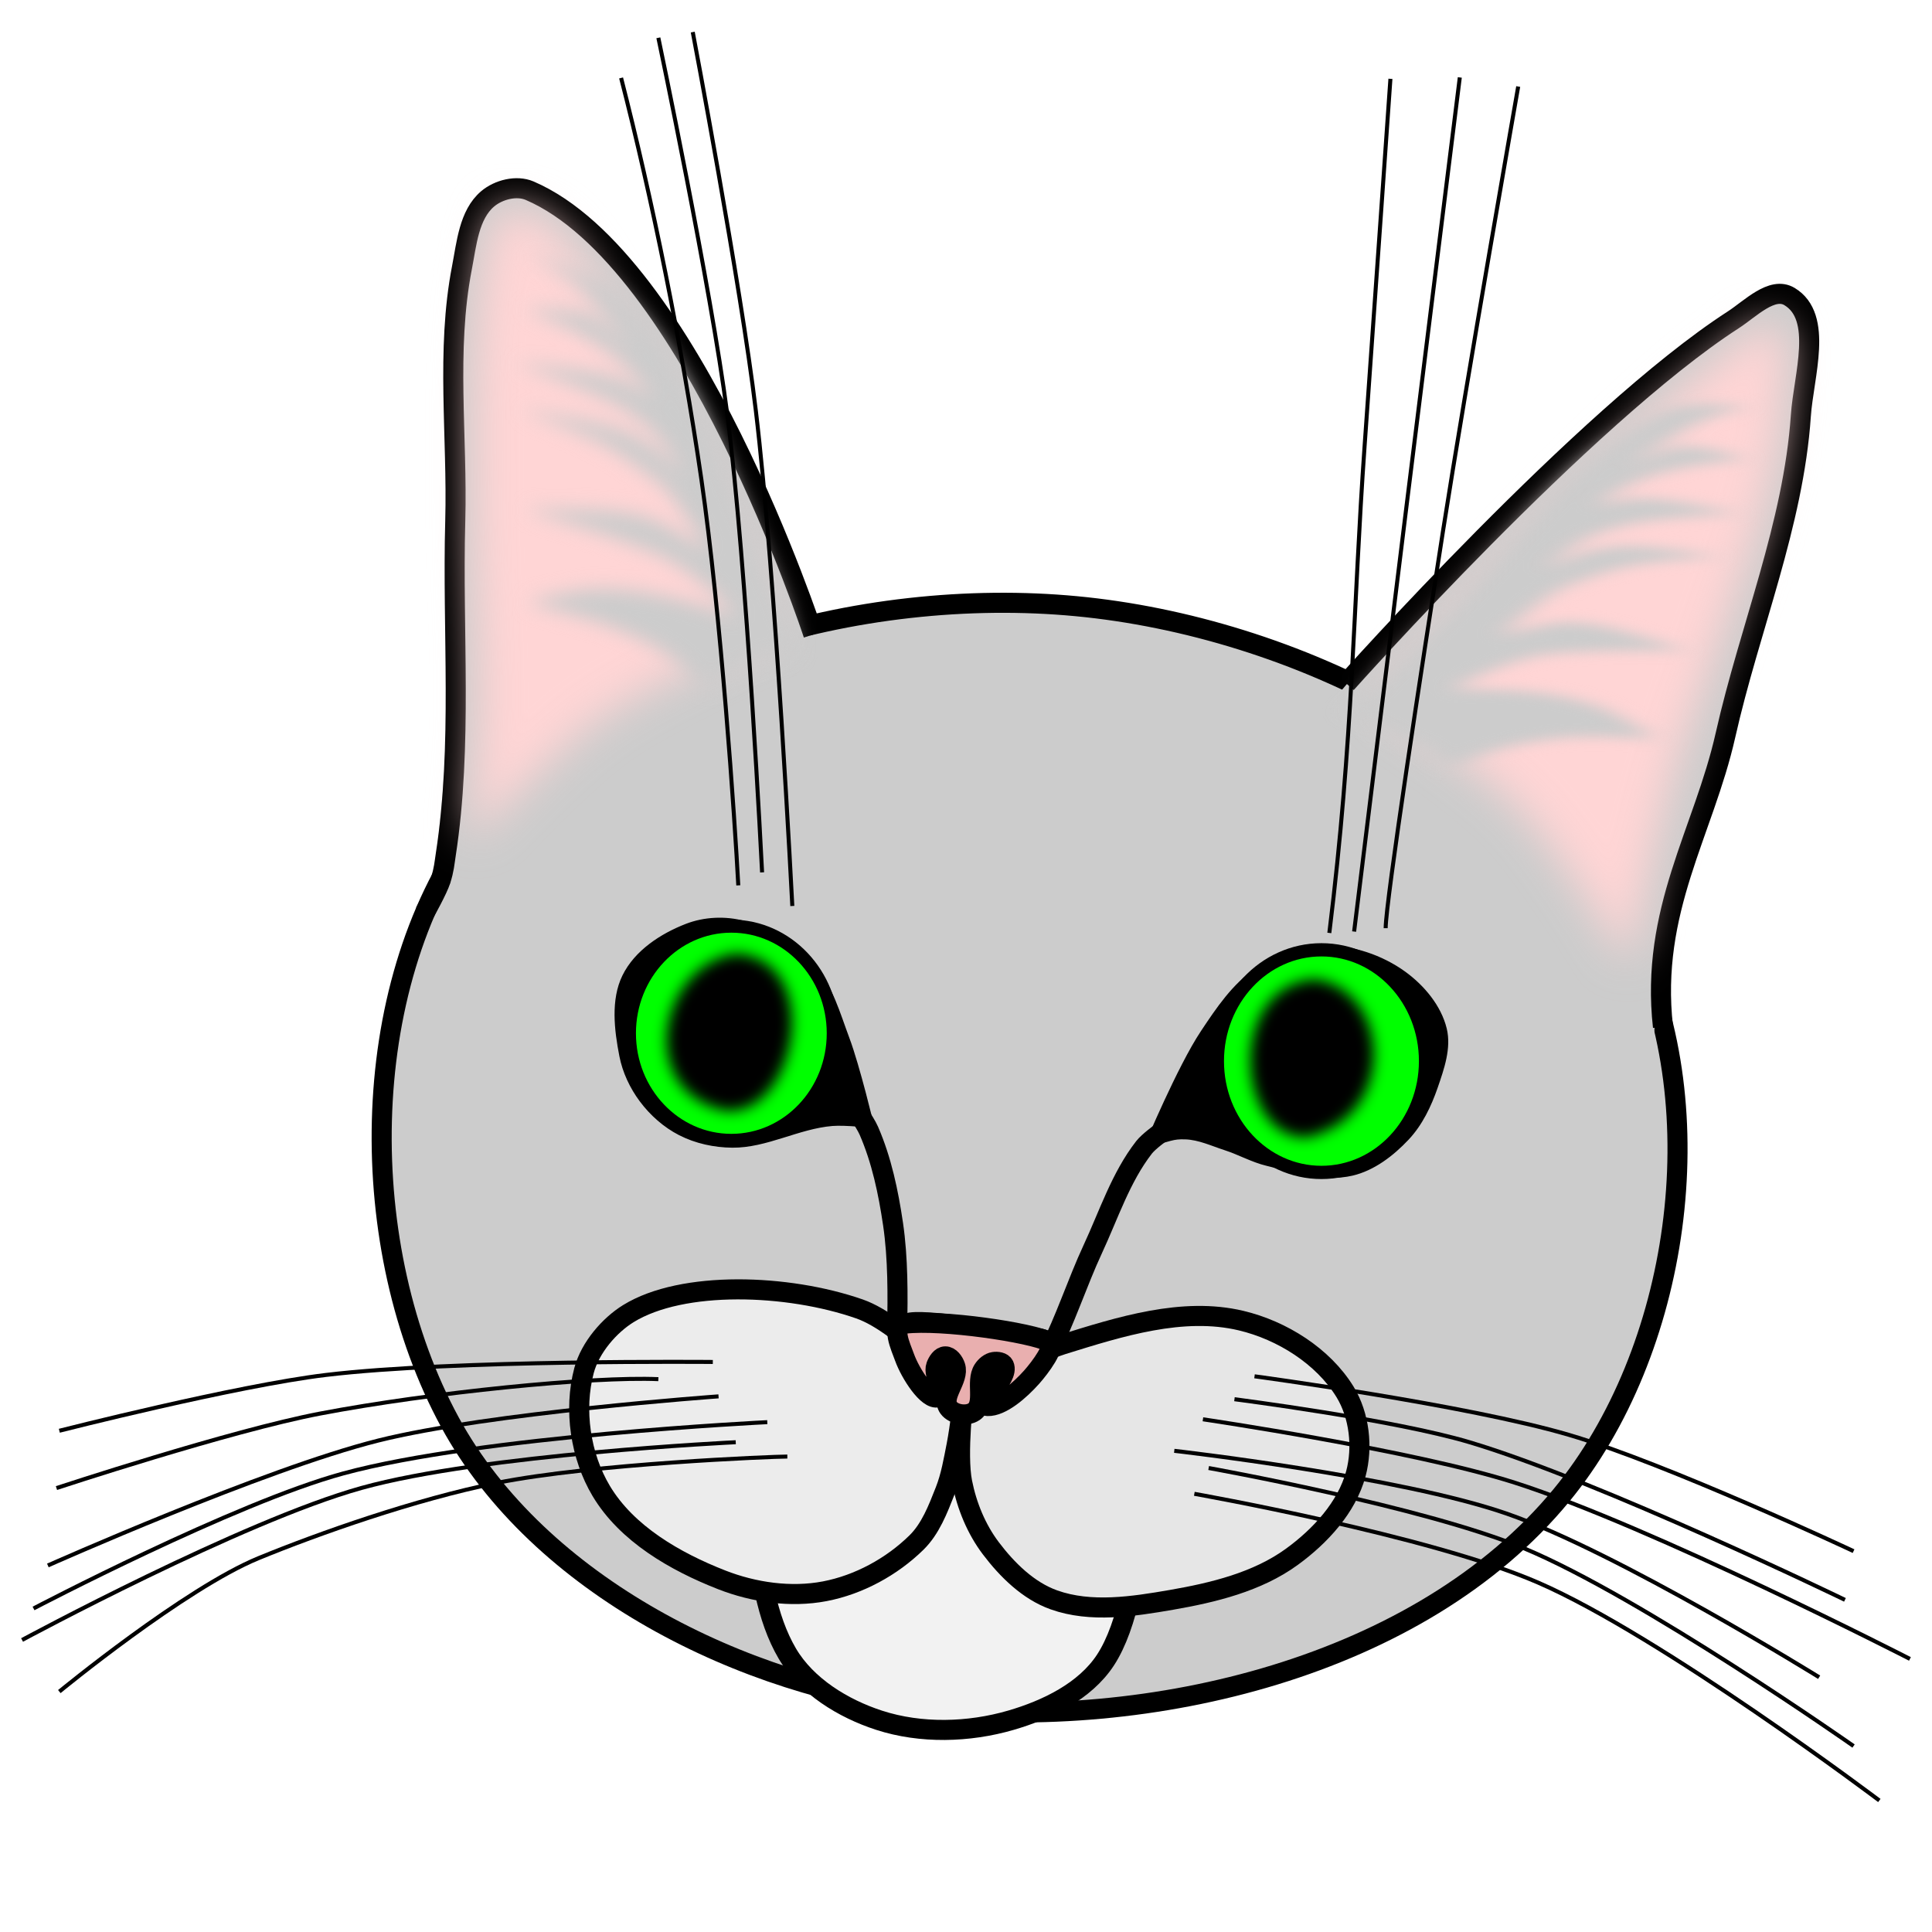
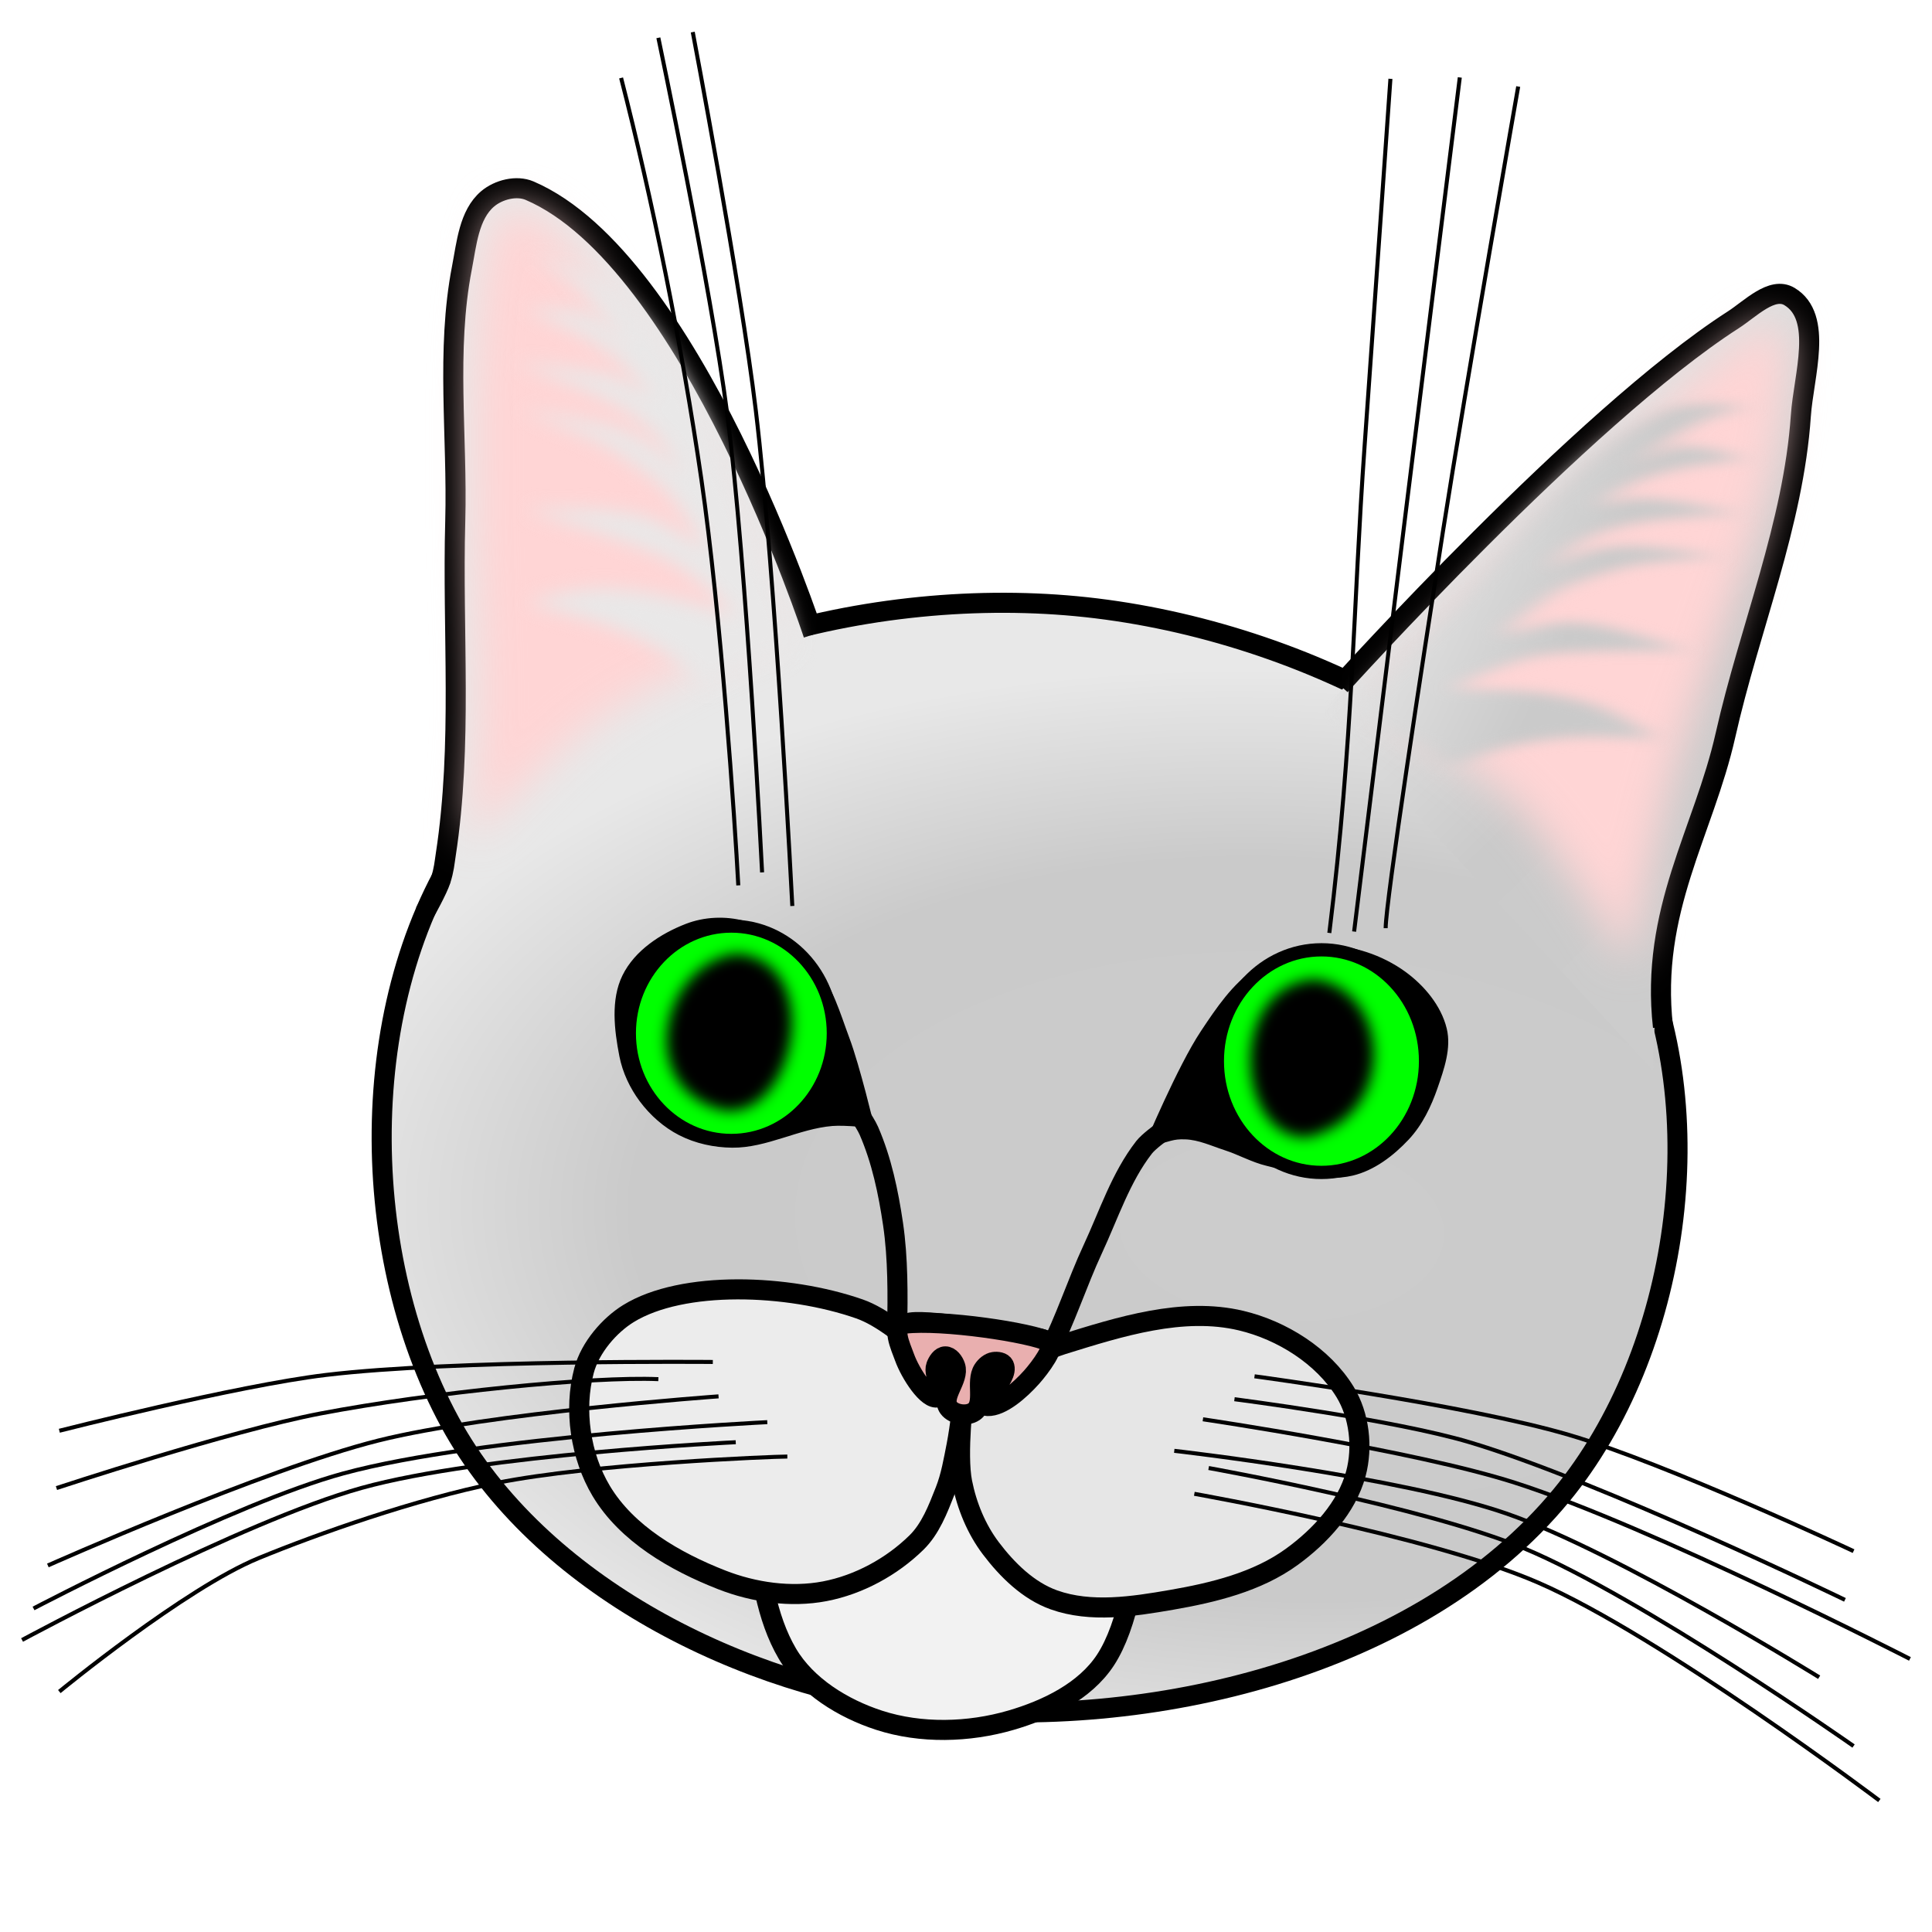
- <svg xmlns="http://www.w3.org/2000/svg" width="481.48" height="481.48" id="svg2" version="1.1" style="enable-background:new">
+ <svg xmlns="http://www.w3.org/2000/svg" xmlns:xlink="http://www.w3.org/1999/xlink" width="481.48" height="481.48" id="svg2" version="1.1" style="enable-background:new">
  <defs id="defs4">
+     <linearGradient id="linearGradient3840">
+       <stop id="stop3842" offset="0" style="stop-color:#cccccc;stop-opacity:1;" />
+       <stop style="stop-color:#cacaca;stop-opacity:1;" offset="0.536" id="stop3844" />
+       <stop id="stop3846" offset="1" style="stop-color:#e8e8e8;stop-opacity:1;" />
+     </linearGradient>
+     <linearGradient id="linearGradient3824">
+       <stop id="stop3826" offset="0" style="stop-color:#cccccc;stop-opacity:1;" />
+       <stop style="stop-color:#cacaca;stop-opacity:1;" offset="0.407" id="stop3828" />
+       <stop id="stop3830" offset="1" style="stop-color:#e8e8e8;stop-opacity:1;" />
+     </linearGradient>
+     <linearGradient id="linearGradient3806">
+       <stop style="stop-color:#cccccc;stop-opacity:1;" offset="0" id="stop3808" />
+       <stop id="stop3814" offset="0.661" style="stop-color:#cacaca;stop-opacity:1;" />
+       <stop style="stop-color:#e8e8e8;stop-opacity:1;" offset="1" id="stop3810" />
+     </linearGradient>
    <filter id="filter4031" x="-0.165" width="1.33" y="-0.079" height="1.158" color-interpolation-filters="sRGB">
      <feGaussianBlur stdDeviation="5.172" id="feGaussianBlur4033" />
    </filter>
    <filter color-interpolation-filters="sRGB" id="filter4031-5" x="-0.165" width="1.33" y="-0.079" height="1.158">
      <feGaussianBlur stdDeviation="5.172" id="feGaussianBlur4033-6" />
    </filter>
    <filter id="filter4067" x="-0.14" width="1.281" y="-0.105" height="1.21" color-interpolation-filters="sRGB">
      <feGaussianBlur stdDeviation="1.758" id="feGaussianBlur4069" />
    </filter>
    <filter id="filter4071" x="-0.138" width="1.276" y="-0.106" height="1.212" color-interpolation-filters="sRGB">
      <feGaussianBlur stdDeviation="1.751" id="feGaussianBlur4073" />
    </filter>
    <filter id="filter3815" color-interpolation-filters="sRGB">
      <feGaussianBlur stdDeviation="2.339" id="feGaussianBlur3817" />
    </filter>
    <filter color-interpolation-filters="sRGB" id="filter3815-1">
      <feGaussianBlur stdDeviation="2.339" id="feGaussianBlur3817-5" />
    </filter>
+     <radialGradient xlink:href="#linearGradient3806" id="radialGradient3812" cx="437.838" cy="384.032" fx="437.838" fy="384.032" r="163.974" gradientTransform="matrix(1.491649,0.06369002,-0.03626584,0.8493625,-180.9413,29.38141)" gradientUnits="userSpaceOnUse" />
+     <linearGradient xlink:href="#linearGradient3824" id="linearGradient3822" x1="546.255" y1="317.08" x2="466.499" y2="236.366" gradientUnits="userSpaceOnUse" />
+     <linearGradient xlink:href="#linearGradient3840" id="linearGradient3838" x1="478.802" y1="247.829" x2="590.497" y2="230.714" gradientUnits="userSpaceOnUse" />
  </defs>
  <g id="layer3" style="display:inline" transform="translate(-138.7857,-77.09647)">
-     <path style="fill:#cccccc;stroke:#000000;stroke-width:5;stroke-linecap:butt;stroke-linejoin:miter;stroke-miterlimit:4;stroke-opacity:1;stroke-dasharray:none" d="m 256.336,283.761 c 31.412,-43.354 97.386,-60.642 150.685,-55.592 53.821,5.1 115.427,35.019 138.909,83.715 20.125,41.735 11.451,102.054 -17.988,137.833 -35.274,42.87 -102.711,58.905 -157.908,52.954 -45.98,-4.957 -97.03,-30.504 -119.116,-71.136 -23.54,-43.306 -23.502,-107.858 5.418,-147.773 z" id="path3032" />
+     <path style="fill:url(#radialGradient3812);stroke:#000000;stroke-width:5;stroke-linecap:butt;stroke-linejoin:miter;stroke-miterlimit:4;stroke-opacity:1;stroke-dasharray:none;fill-opacity:1" d="m 256.336,283.761 c 31.412,-43.354 97.386,-60.642 150.685,-55.592 53.821,5.1 115.427,35.019 138.909,83.715 20.125,41.735 11.451,102.054 -17.988,137.833 -35.274,42.87 -102.711,58.905 -157.908,52.954 -45.98,-4.957 -97.03,-30.504 -119.116,-71.136 -23.54,-43.306 -23.502,-107.858 5.418,-147.773 z" id="path3032" />
  </g>
  <g id="layer2" transform="translate(-138.7857,-77.09647)">
-     <path style="fill:#cccccc;fill-opacity:1;stroke:none" d="m 468.398,254.729 c 0,0 59.766,-72.183 98.392,-97.466 5.745,-3.761 13.182,-11.022 19.142,-7.612 7.404,4.235 4.217,16.766 3.903,25.29 -2.128,57.783 -40.356,119.236 -38.999,169.026 z" id="path2987" />
-     <path style="fill:none;stroke:#000000;stroke-width:5;stroke-linecap:butt;stroke-linejoin:miter;stroke-miterlimit:4;stroke-opacity:1;stroke-dasharray:none;display:inline" d="m 474.281,247.408 c 0,0 59.399,-66.658 96.446,-90.597 4.249,-2.746 9.683,-8.422 14.02,-5.816 8.519,5.12 3.514,19.767 2.836,29.683 -1.858,27.194 -12.791,52.996 -18.777,79.588 -5.445,24.188 -18.829,43.679 -15.586,72.73" id="path3969-0" />
+     <path style="fill:url(#linearGradient3822);fill-opacity:1;stroke:none" d="m 468.398,254.729 c 0,0 59.766,-72.183 98.392,-97.466 5.745,-3.761 13.182,-11.022 19.142,-7.612 7.404,4.235 4.217,16.766 3.903,25.29 -2.128,57.783 -40.356,119.236 -38.999,169.026 z" id="path2987" />
+     <path style="fill:none;stroke:#000000;stroke-width:5;stroke-linecap:butt;stroke-linejoin:miter;stroke-miterlimit:4;stroke-opacity:1;stroke-dasharray:none;display:inline" d="m 472.766,247.913 c 0,0 60.448,-66.994 97.961,-91.102 4.256,-2.735 9.683,-8.422 14.02,-5.816 8.519,5.12 3.514,19.767 2.836,29.683 -1.858,27.194 -12.791,52.996 -18.777,79.588 -5.445,24.188 -18.829,43.679 -15.586,72.73" id="path3969-0" />
    <path style="fill:#ffd5d5;fill-opacity:1;stroke:none;display:inline;filter:url(#filter4031-5)" d="m 536.138,325.394 c 0,0 16.271,-27.505 27.274,-38.891 10.108,-10.46 34.85,-26.264 34.85,-26.264 0,0 -55.156,-64.039 -88.893,-88.893 -2.91,-2.144 -6.395,-6.729 -9.596,-5.051 -4.957,2.598 -2.127,11.072 -2.02,16.668 0.162,8.523 2.046,16.965 4.041,25.254 3.064,12.734 7.975,24.952 12.122,37.376 3.776,11.313 8.335,22.374 11.617,33.84 4.326,15.116 10.607,45.962 10.607,45.962 z" id="path4021-7" transform="matrix(-1,0,0,1,1080.863,-8.081221)" />
-     <path style="fill:#cccccc;stroke:none;display:inline;filter:url(#filter3815-1)" d="m 523.761,188.126 c -3.06,-2.663 -10.147,-6.718 -10.147,-6.718 0,0 14.12,2.441 19.402,6.81 20.346,16.829 27.305,45.228 39.782,68.498 4.818,8.986 13.531,27.435 13.531,27.435 0,0 -8.211,1.164 -12.272,1.987 -5.198,1.053 -5.41,-1.115 -15.459,3.77 -2.064,-1.756 -7.85,-6.443 -12.158,-9.103 -4.756,-2.937 -9.792,-5.468 -15,-7.5 -6.809,-2.658 -21.071,-6.071 -21.071,-6.071 0,0 10.031,-2.718 15.179,-3.214 3.615,-0.349 7.278,-0.172 10.893,0.179 4.033,0.392 8.019,1.222 11.964,2.143 5.008,1.169 14.821,4.286 14.821,4.286 0,0 -5.111,-4.91 -7.857,-7.143 -2.91,-2.366 -5.834,-4.777 -9.107,-6.607 -4.216,-2.357 -8.855,-3.88 -13.393,-5.536 -7.569,-2.762 -23.036,-7.321 -23.036,-7.321 0,0 15.287,-0.346 22.857,0.536 3.142,0.366 6.329,0.839 9.286,1.964 4.933,1.878 13.75,7.857 13.75,7.857 0,0 -5.842,-9.977 -9.643,-14.286 -1.674,-1.898 -3.708,-3.458 -5.714,-5 -3.469,-2.666 -7.04,-5.249 -10.893,-7.321 -6.532,-3.514 -20.536,-8.571 -20.536,-8.571 0,0 16.367,1.986 24.107,4.643 3.349,1.15 6.549,2.813 9.464,4.821 2.776,1.913 7.5,6.786 7.5,6.786 0,0 -3.583,-6.439 -6.071,-9.107 -2.924,-3.134 -6.473,-5.703 -10.179,-7.857 -8.143,-4.734 -26.071,-10.893 -26.071,-10.893 0,0 16.835,1.102 24.821,3.571 3.739,1.156 10.536,5.179 10.536,5.179 0,0 -4.696,-5.789 -7.5,-8.214 -3.371,-2.916 -7.185,-5.316 -11.071,-7.5 -4.621,-2.597 -14.464,-6.607 -14.464,-6.607 0,0 11.564,-0.311 16.786,1.786 4.607,1.85 11.786,9.107 11.786,9.107 0,0 -9.191,-11.886 -14.821,-16.786 z" id="path3033-6" transform="matrix(-0.9542866,-0.2988931,-0.2988931,0.9542866,1119.105,158.8703)" />
+     <path style="fill:url(#linearGradient3838);stroke:none;display:inline;filter:url(#filter3815-1);fill-opacity:1" d="m 523.761,188.126 c -3.06,-2.663 -10.147,-6.718 -10.147,-6.718 0,0 14.12,2.441 19.402,6.81 20.346,16.829 27.305,45.228 39.782,68.498 4.818,8.986 13.531,27.435 13.531,27.435 0,0 -8.211,1.164 -12.272,1.987 -5.198,1.053 -5.41,-1.115 -15.459,3.77 -2.064,-1.756 -7.85,-6.443 -12.158,-9.103 -4.756,-2.937 -9.792,-5.468 -15,-7.5 -6.809,-2.658 -21.071,-6.071 -21.071,-6.071 0,0 10.031,-2.718 15.179,-3.214 3.615,-0.349 7.278,-0.172 10.893,0.179 4.033,0.392 8.019,1.222 11.964,2.143 5.008,1.169 14.821,4.286 14.821,4.286 0,0 -5.111,-4.91 -7.857,-7.143 -2.91,-2.366 -5.834,-4.777 -9.107,-6.607 -4.216,-2.357 -8.855,-3.88 -13.393,-5.536 -7.569,-2.762 -23.036,-7.321 -23.036,-7.321 0,0 15.287,-0.346 22.857,0.536 3.142,0.366 6.329,0.839 9.286,1.964 4.933,1.878 13.75,7.857 13.75,7.857 0,0 -5.842,-9.977 -9.643,-14.286 -1.674,-1.898 -3.708,-3.458 -5.714,-5 -3.469,-2.666 -7.04,-5.249 -10.893,-7.321 -6.532,-3.514 -20.536,-8.571 -20.536,-8.571 0,0 16.367,1.986 24.107,4.643 3.349,1.15 6.549,2.813 9.464,4.821 2.776,1.913 7.5,6.786 7.5,6.786 0,0 -3.583,-6.439 -6.071,-9.107 -2.924,-3.134 -6.473,-5.703 -10.179,-7.857 -8.143,-4.734 -26.071,-10.893 -26.071,-10.893 0,0 16.835,1.102 24.821,3.571 3.739,1.156 10.536,5.179 10.536,5.179 0,0 -4.696,-5.789 -7.5,-8.214 -3.371,-2.916 -7.185,-5.316 -11.071,-7.5 -4.621,-2.597 -14.464,-6.607 -14.464,-6.607 0,0 11.564,-0.311 16.786,1.786 4.607,1.85 11.786,9.107 11.786,9.107 0,0 -9.191,-11.886 -14.821,-16.786 z" id="path3033-6" transform="matrix(-0.9542866,-0.2988931,-0.2988931,0.9542866,1119.105,158.8703)" />
  </g>
  <g id="layer1" style="display:inline" transform="translate(-138.7857,-77.09647)">
-     <path style="fill:#cccccc;fill-opacity:1;stroke:none" d="m 246.249,300.378 c 7.965,-58.398 2.12,-88.275 6.674,-132.143 1.494,-14.39 -4.226,-33.459 6.76,-42.872 3.673,-3.147 10.281,-2.384 14.51,-0.036 37.464,20.802 67.699,109.286 67.699,109.286 z" id="path2985" />
+     <path style="fill:#e8e8e8;fill-opacity:1;stroke:none" d="m 246.249,300.378 c 7.965,-58.398 2.12,-88.275 6.674,-132.143 1.494,-14.39 -4.226,-33.459 6.76,-42.872 3.673,-3.147 10.281,-2.384 14.51,-0.036 37.464,20.802 67.699,109.286 67.699,109.286 z" id="path2985" />
    <path style="fill:none;stroke:#000000;stroke-width:5;stroke-linecap:butt;stroke-linejoin:miter;stroke-miterlimit:4;stroke-opacity:1;stroke-dasharray:none;display:inline" d="m 341.493,235.21 c 0,0 -30.502,-93.377 -70.732,-110.597 -3.262,-1.396 -7.742,-0.254 -10.448,2.041 -4.662,3.954 -5.243,11.182 -6.408,17.183 -4.009,20.661 -1.086,42.078 -1.663,63.116 -0.76,27.711 1.863,55.734 -2.367,83.13 -0.346,2.24 -0.421,3.662 -1.258,6.318 -0.766,2.429 -3.955,8.094 -3.955,8.094" id="path3969" />
    <path style="fill:#ffd5d5;fill-opacity:1;stroke:none;filter:url(#filter4031)" d="m 256.074,286.667 c 0,0 19.873,-21.83 31.82,-30.305 13.265,-9.41 43.437,-22.223 43.437,-22.223 0,0 -20.059,-51.119 -35.86,-73.236 -8.582,-12.011 -16.743,-33.679 -31.315,-31.315 -2.23,0.362 -2.341,3.91 -3.03,6.061 -1.977,6.168 -2.461,12.741 -3.03,19.193 -1.511,17.109 -1.019,34.342 -1.01,51.518 0.008,16.334 1.368,32.662 1.01,48.992 -0.229,10.457 -2.02,31.315 -2.02,31.315 z" id="path4021" />
-     <path style="fill:#cccccc;stroke:none;filter:url(#filter3815)" d="M 283.214,148.124 C 279.275,144.893 270,140.445 270,140.445 c 0,0 16.475,3.996 22.5,9.464 20.689,18.775 28.682,48.129 39.821,73.75 2.229,5.127 5.357,15.893 5.357,15.893 0,0 -8.119,1.845 -11.964,3.393 -3.878,1.561 -1.023,1.008 -11.071,5.893 -2.064,-1.756 -5.489,-5.789 -8.75,-8.036 -4.603,-3.171 -9.792,-5.468 -15,-7.5 -6.809,-2.658 -21.071,-6.071 -21.071,-6.071 0,0 10.031,-2.718 15.179,-3.214 3.615,-0.349 7.278,-0.172 10.893,0.179 4.033,0.392 8.019,1.222 11.964,2.143 5.008,1.169 14.821,4.286 14.821,4.286 0,0 -5.111,-4.91 -7.857,-7.143 -2.91,-2.366 -5.834,-4.777 -9.107,-6.607 -4.216,-2.357 -8.855,-3.88 -13.393,-5.536 -7.569,-2.762 -23.036,-7.321 -23.036,-7.321 0,0 15.287,-0.346 22.857,0.536 3.142,0.366 6.329,0.839 9.286,1.964 4.933,1.878 13.75,7.857 13.75,7.857 0,0 -5.842,-9.977 -9.643,-14.286 -1.674,-1.898 -3.708,-3.458 -5.714,-5 -3.469,-2.666 -7.04,-5.249 -10.893,-7.321 -6.532,-3.514 -20.536,-8.571 -20.536,-8.571 0,0 16.367,1.986 24.107,4.643 3.349,1.15 6.549,2.813 9.464,4.821 2.776,1.913 7.5,6.786 7.5,6.786 0,0 -3.583,-6.439 -6.071,-9.107 -2.924,-3.134 -6.473,-5.703 -10.179,-7.857 -8.143,-4.734 -26.071,-10.893 -26.071,-10.893 0,0 16.835,1.102 24.821,3.571 3.739,1.156 10.536,5.179 10.536,5.179 0,0 -4.696,-5.789 -7.5,-8.214 -3.371,-2.916 -7.185,-5.316 -11.071,-7.5 -4.621,-2.597 -14.464,-6.607 -14.464,-6.607 0,0 11.564,-0.311 16.786,1.786 4.607,1.85 11.786,9.107 11.786,9.107 0,0 -9.05,-12.052 -14.821,-16.786 z" id="path3033" />
+     <path style="fill:#e9e8e8;stroke:none;filter:url(#filter3815);fill-opacity:1" d="M 283.214,148.124 C 279.275,144.893 270,140.445 270,140.445 c 0,0 16.475,3.996 22.5,9.464 20.689,18.775 28.682,48.129 39.821,73.75 2.229,5.127 5.357,15.893 5.357,15.893 0,0 -8.119,1.845 -11.964,3.393 -3.878,1.561 -1.023,1.008 -11.071,5.893 -2.064,-1.756 -5.489,-5.789 -8.75,-8.036 -4.603,-3.171 -9.792,-5.468 -15,-7.5 -6.809,-2.658 -21.071,-6.071 -21.071,-6.071 0,0 10.031,-2.718 15.179,-3.214 3.615,-0.349 7.278,-0.172 10.893,0.179 4.033,0.392 8.019,1.222 11.964,2.143 5.008,1.169 14.821,4.286 14.821,4.286 0,0 -5.111,-4.91 -7.857,-7.143 -2.91,-2.366 -5.834,-4.777 -9.107,-6.607 -4.216,-2.357 -8.855,-3.88 -13.393,-5.536 -7.569,-2.762 -23.036,-7.321 -23.036,-7.321 0,0 15.287,-0.346 22.857,0.536 3.142,0.366 6.329,0.839 9.286,1.964 4.933,1.878 13.75,7.857 13.75,7.857 0,0 -5.842,-9.977 -9.643,-14.286 -1.674,-1.898 -3.708,-3.458 -5.714,-5 -3.469,-2.666 -7.04,-5.249 -10.893,-7.321 -6.532,-3.514 -20.536,-8.571 -20.536,-8.571 0,0 16.367,1.986 24.107,4.643 3.349,1.15 6.549,2.813 9.464,4.821 2.776,1.913 7.5,6.786 7.5,6.786 0,0 -3.583,-6.439 -6.071,-9.107 -2.924,-3.134 -6.473,-5.703 -10.179,-7.857 -8.143,-4.734 -26.071,-10.893 -26.071,-10.893 0,0 16.835,1.102 24.821,3.571 3.739,1.156 10.536,5.179 10.536,5.179 0,0 -4.696,-5.789 -7.5,-8.214 -3.371,-2.916 -7.185,-5.316 -11.071,-7.5 -4.621,-2.597 -14.464,-6.607 -14.464,-6.607 0,0 11.564,-0.311 16.786,1.786 4.607,1.85 11.786,9.107 11.786,9.107 0,0 -9.05,-12.052 -14.821,-16.786 z" id="path3033" />
  </g>
  <g id="layer4" transform="translate(-138.7857,-77.09647)" style="display:inline">
    <path style="fill:none;stroke:#000000;stroke-width:5;stroke-linecap:butt;stroke-linejoin:miter;stroke-miterlimit:4;stroke-opacity:1;stroke-dasharray:none" d="m 351.071,352.231 c 0,0 3.199,4.261 4.251,6.682 3.188,7.331 4.849,15.306 6.019,23.213 1.267,8.565 1.185,17.904 1.041,25.953 -0.018,0.996 0.877,-0.518 2.49,-1.188 3.399,-1.411 24.619,2.191 33.27,3.815 2.34,0.439 2.239,2.606 2.444,2.242 3.202,-5.693 6.756,-16.444 10.509,-24.499 4.006,-8.6 6.986,-17.926 12.806,-25.418 1.153,-1.484 4.25,-3.701 4.25,-3.701" id="path3035" />
    <path style="fill:#f2f2f2;stroke:#000000;stroke-width:5;stroke-linecap:butt;stroke-linejoin:miter;stroke-miterlimit:4;stroke-opacity:1;stroke-dasharray:none" d="m 335,489.195 c 4.783,8.113 13.9,13.697 22.857,16.607 10.416,3.385 22.342,3.062 32.857,0 8.942,-2.604 18.468,-7.209 23.571,-15 11.357,-17.339 9.643,-61.429 9.643,-61.429 0,0 -79.714,-0.682 -96.486,-1.362 0.025,13.051 -2.878,43.481 7.558,61.184 z" id="path3043" />
    <path style="fill:#e6e6e6;stroke:#000000;stroke-width:5;stroke-linecap:butt;stroke-linejoin:miter;stroke-miterlimit:4;stroke-opacity:1;stroke-dasharray:none" d="m 378.571,446.517 c 1.159,5.858 3.54,11.666 7.143,16.429 4.083,5.398 9.34,10.582 15.714,12.857 9.194,3.282 19.667,1.666 29.286,0 10.463,-1.812 21.41,-4.471 30,-10.714 7.051,-5.124 13.703,-12.29 15.967,-20.707 1.783,-6.63 0.893,-14.567 -2.699,-20.418 -5.473,-8.915 -15.706,-15.322 -25.881,-17.749 -14.56,-3.473 -30.215,1.503 -44.51,5.944 -8.779,2.728 -24.593,12.484 -24.593,12.484 0,0 -1.842,14.721 -0.427,21.875 z" id="path3041" />
    <path style="fill:#ececec;stroke:#000000;stroke-width:5;stroke-linecap:butt;stroke-linejoin:miter;stroke-miterlimit:4;stroke-opacity:1;stroke-dasharray:none" d="m 377.186,437.231 c -0.757,3.853 -1.415,7.776 -2.857,11.429 -1.8,4.56 -3.644,9.423 -7.143,12.857 -6.157,6.043 -14.383,10.523 -22.857,12.143 -8.471,1.619 -17.684,0.288 -25.714,-2.857 -11.573,-4.532 -23.627,-11.472 -30,-22.143 -5.18,-8.672 -6.882,-20.238 -4.286,-30 1.542,-5.798 6.382,-11.315 11.061,-14.199 13.484,-8.312 39.714,-7.402 57.595,-1.158 11.277,3.938 26,21.425 26,21.425 0,0 -0.987,8.371 -1.799,12.503 z" id="path3039" />
    <path style="fill:#e9afaf;stroke:#000000;stroke-width:5;stroke-linecap:butt;stroke-linejoin:miter;stroke-miterlimit:4;stroke-opacity:1;stroke-dasharray:none" d="m 364.242,406.975 c -3.543,0.421 -0.986,5.741 -0.043,8.366 1.463,4.075 5.806,10.773 8.314,9.981 2.267,-0.716 -1.349,-5.4 -0.427,-7.856 0.383,-1.021 1.193,-2.332 2.283,-2.343 1.161,-0.012 2.119,1.341 2.482,2.444 1.097,3.329 -3.709,7.556 -1.642,10.386 1.254,1.716 4.549,2.169 6.302,0.967 2.957,-2.027 0.348,-7.506 2.312,-10.505 0.588,-0.897 1.545,-1.724 2.605,-1.89 0.887,-0.14 2.182,0.023 2.561,0.837 1.539,3.302 -7.302,10.017 -4.084,10.137 3.443,0.129 8.064,-3.929 10.974,-7.194 2.182,-2.447 6.193,-7.871 4.416,-8.788 -4.554,-2.35 -26.786,-5.643 -36.053,-4.542 z" id="path3037" />
  </g>
  <g id="layer6" transform="translate(-138.7857,-77.09647)">
    <path style="fill:#000000;stroke:#000000;stroke-width:0.881px;stroke-linecap:butt;stroke-linejoin:miter;stroke-opacity:1" d="m 438.457,334.275 c 3.795,-5.699 7.797,-11.683 13.467,-15.48 4.95,-3.316 10.964,-5.661 16.912,-5.687 6.983,-0.029 14.261,2.406 19.912,6.509 4.643,3.371 8.797,8.325 10.153,13.901 1.158,4.763 -0.655,9.898 -2.253,14.532 -1.589,4.609 -3.801,9.213 -7.143,12.763 -3.741,3.974 -8.462,7.614 -13.78,8.846 -6.942,1.608 -14.308,-0.795 -21.236,-2.464 -3.594,-0.866 -6.871,-2.744 -10.389,-3.88 -3.261,-1.053 -6.492,-2.601 -9.914,-2.715 -3.304,-0.111 -3.477,0.469 -9.722,1.975 0,0 8.166,-19.549 13.992,-28.299 z" id="path3081" />
    <path style="fill:#000000;stroke:#000000;stroke-width:0.848px;stroke-linecap:butt;stroke-linejoin:miter;stroke-opacity:1" d="m 350.042,335.854 c -2.296,-6.131 -4.147,-12.843 -8.385,-17.689 -4.616,-5.279 -10.873,-9.395 -17.474,-11.159 -4.635,-1.239 -9.841,-1.012 -14.329,0.728 -6.152,2.386 -12.569,6.517 -15.574,12.66 -2.878,5.885 -1.987,13.364 -0.72,19.849 0.78,3.996 2.603,7.84 4.991,11.05 2.569,3.453 5.927,6.411 9.672,8.328 4.018,2.057 8.612,3.033 13.079,3.071 8.473,0.071 16.449,-4.713 24.896,-5.408 3.335,-0.274 10.025,0.501 10.025,0.501 0,0 -3.522,-14.838 -6.179,-21.931 z" id="path3101" />
  </g>
  <g id="layer7" transform="translate(-138.7857,-77.09647)">
-     <path style="fill:#00ff00;fill-opacity:1;stroke:#000000;stroke-width:4;stroke-linecap:square;stroke-linejoin:round;stroke-miterlimit:4;stroke-opacity:1;stroke-dasharray:none" id="path3150" d="m 348.214,358.076 a 32.857,32.857 0 1 1 -65.714,0 32.857,32.857 0 1 1 65.714,0 z" transform="matrix(0.770472,0,0,0.8123714,78.07211,43.70902)" />
+     <path style="fill:#00ff00;fill-opacity:1;stroke:#000000;stroke-width:4;stroke-linecap:square;stroke-linejoin:round;stroke-miterlimit:4;stroke-opacity:1;stroke-dasharray:none" id="path3150" d="m 348.214,358.076 c 0,18.146 -14.711,32.857 -32.857,32.857 -18.146,0 -32.857,-14.711 -32.857,-32.857 0,-18.146 14.711,-32.857 32.857,-32.857 18.146,0 32.857,14.711 32.857,32.857 z" transform="matrix(0.770472,0,0,0.8123714,78.07211,43.70902)" />
    <path style="fill:#000000;stroke:#000000;stroke-width:0.729px;stroke-linecap:butt;stroke-linejoin:miter;stroke-opacity:1;filter:url(#filter4071)" d="m 322.311,315.093 c 21.822,1.623 14.377,40.244 -2.86,38.436 -22.587,-5.159 -15.521,-35.956 2.86,-38.436 z" id="path3106-1" />
-     <path style="fill:#00ff00;fill-opacity:1;stroke:#000000;stroke-width:4;stroke-linecap:square;stroke-linejoin:round;stroke-miterlimit:4;stroke-opacity:1;stroke-dasharray:none" id="path3150-5" d="m 347.033,358.076 a 31.676,33.596 0 1 1 -63.352,0 31.676,33.596 0 1 1 63.352,0 z" transform="matrix(0.8185021,0,0,0.825667,209.9881,45.88891)" />
+     <path style="fill:#00ff00;fill-opacity:1;stroke:#000000;stroke-width:4;stroke-linecap:square;stroke-linejoin:round;stroke-miterlimit:4;stroke-opacity:1;stroke-dasharray:none" id="path3150-5" d="m 347.033,358.076 c 0,18.554 -14.182,33.596 -31.676,33.596 -17.494,0 -31.676,-15.041 -31.676,-33.596 0,-18.554 14.182,-33.596 31.676,-33.596 17.494,0 31.676,15.041 31.676,33.596 z" transform="matrix(0.8185021,0,0,0.825667,209.9881,45.88891)" />
    <path style="fill:#000000;stroke:#000000;stroke-width:0.729px;stroke-linecap:butt;stroke-linejoin:miter;stroke-opacity:1;filter:url(#filter4067)" d="m 466.435,321.481 c -21.822,1.623 -19.273,39.068 -2.035,38.688 22.587,-5.159 20.416,-36.208 2.035,-38.688 z" id="path3106-1-8" />
  </g>
  <g id="layer5" transform="translate(-138.7857,-77.09647)">
    <path style="fill:none;stroke:#000000;stroke-width:1px;stroke-linecap:butt;stroke-linejoin:miter;stroke-opacity:1" d="m 451.429,420.088 c 0,0 52.899,7.109 78.404,14.611 24.486,7.202 70.882,28.961 70.882,28.961" id="path3046" />
    <path style="fill:none;stroke:#000000;stroke-width:1px;stroke-linecap:butt;stroke-linejoin:miter;stroke-opacity:1" d="m 438.571,430.802 c 0,0 52.55,7.734 77.729,15.801 34.226,10.965 98.469,43.918 98.469,43.918" id="path3048" />
    <path style="fill:none;stroke:#000000;stroke-width:1px;stroke-linecap:butt;stroke-linejoin:miter;stroke-opacity:1" d="m 440,442.945 c 0,0 53.625,9.604 78.571,20 29.475,12.283 82.143,49.286 82.143,49.286" id="path3050" />
    <path style="fill:none;stroke:#000000;stroke-width:1px;stroke-linecap:butt;stroke-linejoin:miter;stroke-opacity:1" d="m 431.429,438.659 c 0,0 56.32,6.431 82.875,15.663 27.665,9.619 77.839,40.765 77.839,40.765" id="path3052" />
    <path style="fill:none;stroke:#000000;stroke-width:1px;stroke-linecap:butt;stroke-linejoin:miter;stroke-opacity:1" d="m 436.429,449.374 c 0,0 58.657,10.364 85.714,22.143 30.825,13.419 85,54.286 85,54.286" id="path3054" />
    <path style="fill:none;stroke:#000000;stroke-width:1px;stroke-linecap:butt;stroke-linejoin:miter;stroke-opacity:1" d="m 446.429,425.802 c 0,0 39.548,5.054 58.571,10.714 32.423,9.648 93.571,39.286 93.571,39.286" id="path3056" />
    <path style="fill:none;stroke:#000000;stroke-width:1px;stroke-linecap:butt;stroke-linejoin:miter;stroke-opacity:1" d="m 316.429,416.517 c 0,0 -64.519,-0.611 -96.458,3.24 -22.45,2.707 -66.399,13.903 -66.399,13.903" id="path3058" />
    <path style="fill:none;stroke:#000000;stroke-width:1px;stroke-linecap:butt;stroke-linejoin:miter;stroke-opacity:1" d="m 317.857,425.088 c 0,0 -57.148,4.088 -84.798,11.01 -28.466,7.126 -82.345,31.133 -82.345,31.133" id="path3060" />
    <path style="fill:none;stroke:#000000;stroke-width:1px;stroke-linecap:butt;stroke-linejoin:miter;stroke-opacity:1" d="m 335,440.088 c -3.663,0 -48.591,1.793 -72.325,6.556 -20.367,4.087 -44.578,12.652 -59.429,18.755 -18.432,7.574 -49.674,33.261 -49.674,33.261" id="path3062" />
    <path style="fill:none;stroke:#000000;stroke-width:1px;stroke-linecap:butt;stroke-linejoin:miter;stroke-opacity:1" d="m 322.143,436.517 c 0,0 -63.079,3.001 -93.247,11.393 -29.772,8.282 -84.61,37.893 -84.61,37.893" id="path3064" />
    <path style="fill:none;stroke:#000000;stroke-width:1px;stroke-linecap:butt;stroke-linejoin:miter;stroke-opacity:1" d="m 302.857,420.802 c -16.429,-0.714 -56.545,3.283 -84.286,8.571 -22.36,4.263 -65.714,18.571 -65.714,18.571" id="path3066" />
    <path style="fill:none;stroke:#000000;stroke-width:1px;stroke-linecap:butt;stroke-linejoin:miter;stroke-opacity:1" d="m 330,431.517 c 0,0 -71.431,3.461 -105.664,12.778 -27.085,7.371 -77.194,33.651 -77.194,33.651" id="path3068" />
    <path style="fill:none;stroke:#000000;stroke-width:1px;stroke-linecap:butt;stroke-linejoin:miter;stroke-opacity:1" d="m 328.709,294.504 c 0,0 -3.804,-76.483 -8.709,-114.416 -4.066,-31.448 -17.143,-93.571 -17.143,-93.571" id="path3070" />
    <path style="fill:none;stroke:#000000;stroke-width:1px;stroke-linecap:butt;stroke-linejoin:miter;stroke-opacity:1" d="m 336.242,302.881 c 0,0 -4.184,-82.52 -9.099,-123.507 -3.793,-31.635 -15.714,-94.286 -15.714,-94.286" id="path3072" />
    <path style="fill:none;stroke:#000000;stroke-width:1px;stroke-linecap:butt;stroke-linejoin:miter;stroke-opacity:1" d="m 470.072,309.598 c 6.013,-48.844 5.906,-80.949 8.796,-121.429 2.175,-30.474 6.429,-91.429 6.429,-91.429" id="path3074" />
    <path style="fill:none;stroke:#000000;stroke-width:1px;stroke-linecap:butt;stroke-linejoin:miter;stroke-opacity:1" d="m 322.778,297.743 c -0.837,-15.967 -4.343,-67.696 -9.206,-101.227 -4.88,-33.641 -12.254,-69.814 -20,-100" id="path3076" />
    <path style="fill:none;stroke:#000000;stroke-width:1px;stroke-linecap:butt;stroke-linejoin:miter;stroke-opacity:1" d="m 484.112,308.414 c 0,-6.429 9.125,-66.034 14.286,-98.96 5.8,-37.005 18.745,-110.795 18.745,-110.795" id="path3078" />
    <path style="fill:none;stroke:#000000;stroke-width:1px;stroke-linecap:butt;stroke-linejoin:miter;stroke-opacity:1" d="m 476.251,309.252 c 6.013,-48.844 8.537,-69.506 12.836,-104.256 4.479,-36.203 13.5,-108.601 13.5,-108.601" id="path3074-8" />
  </g>
</svg>
